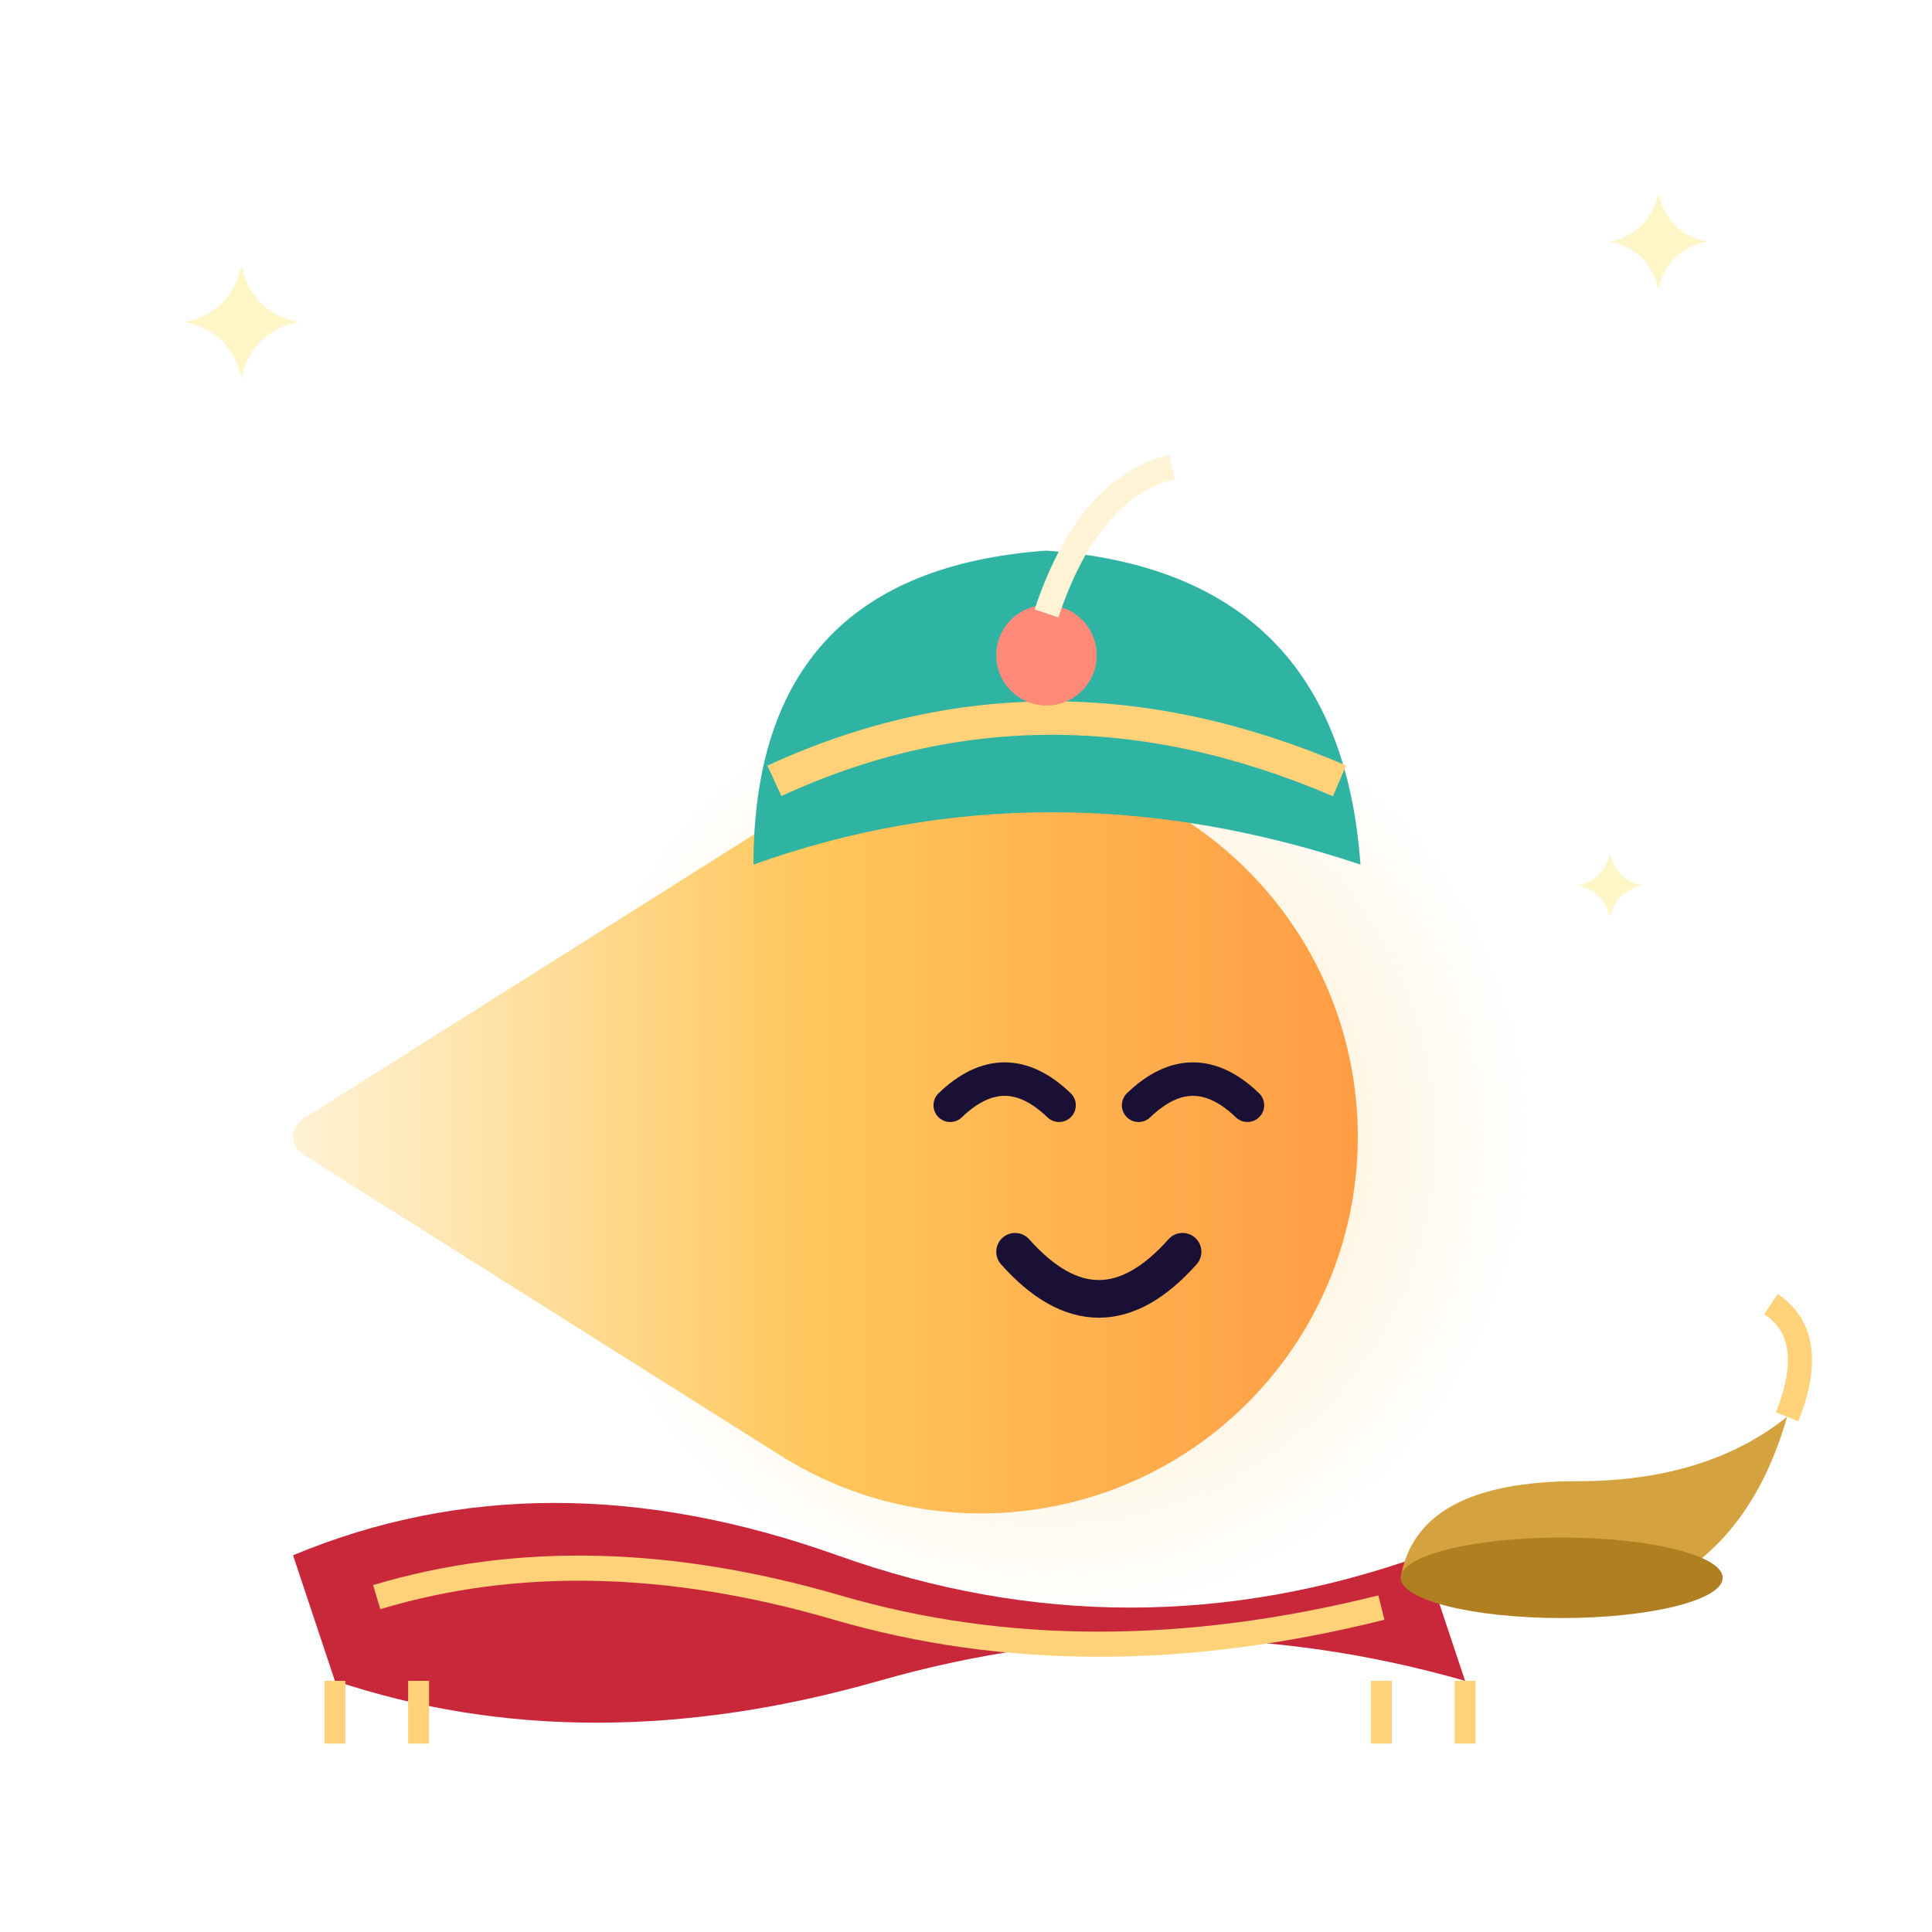
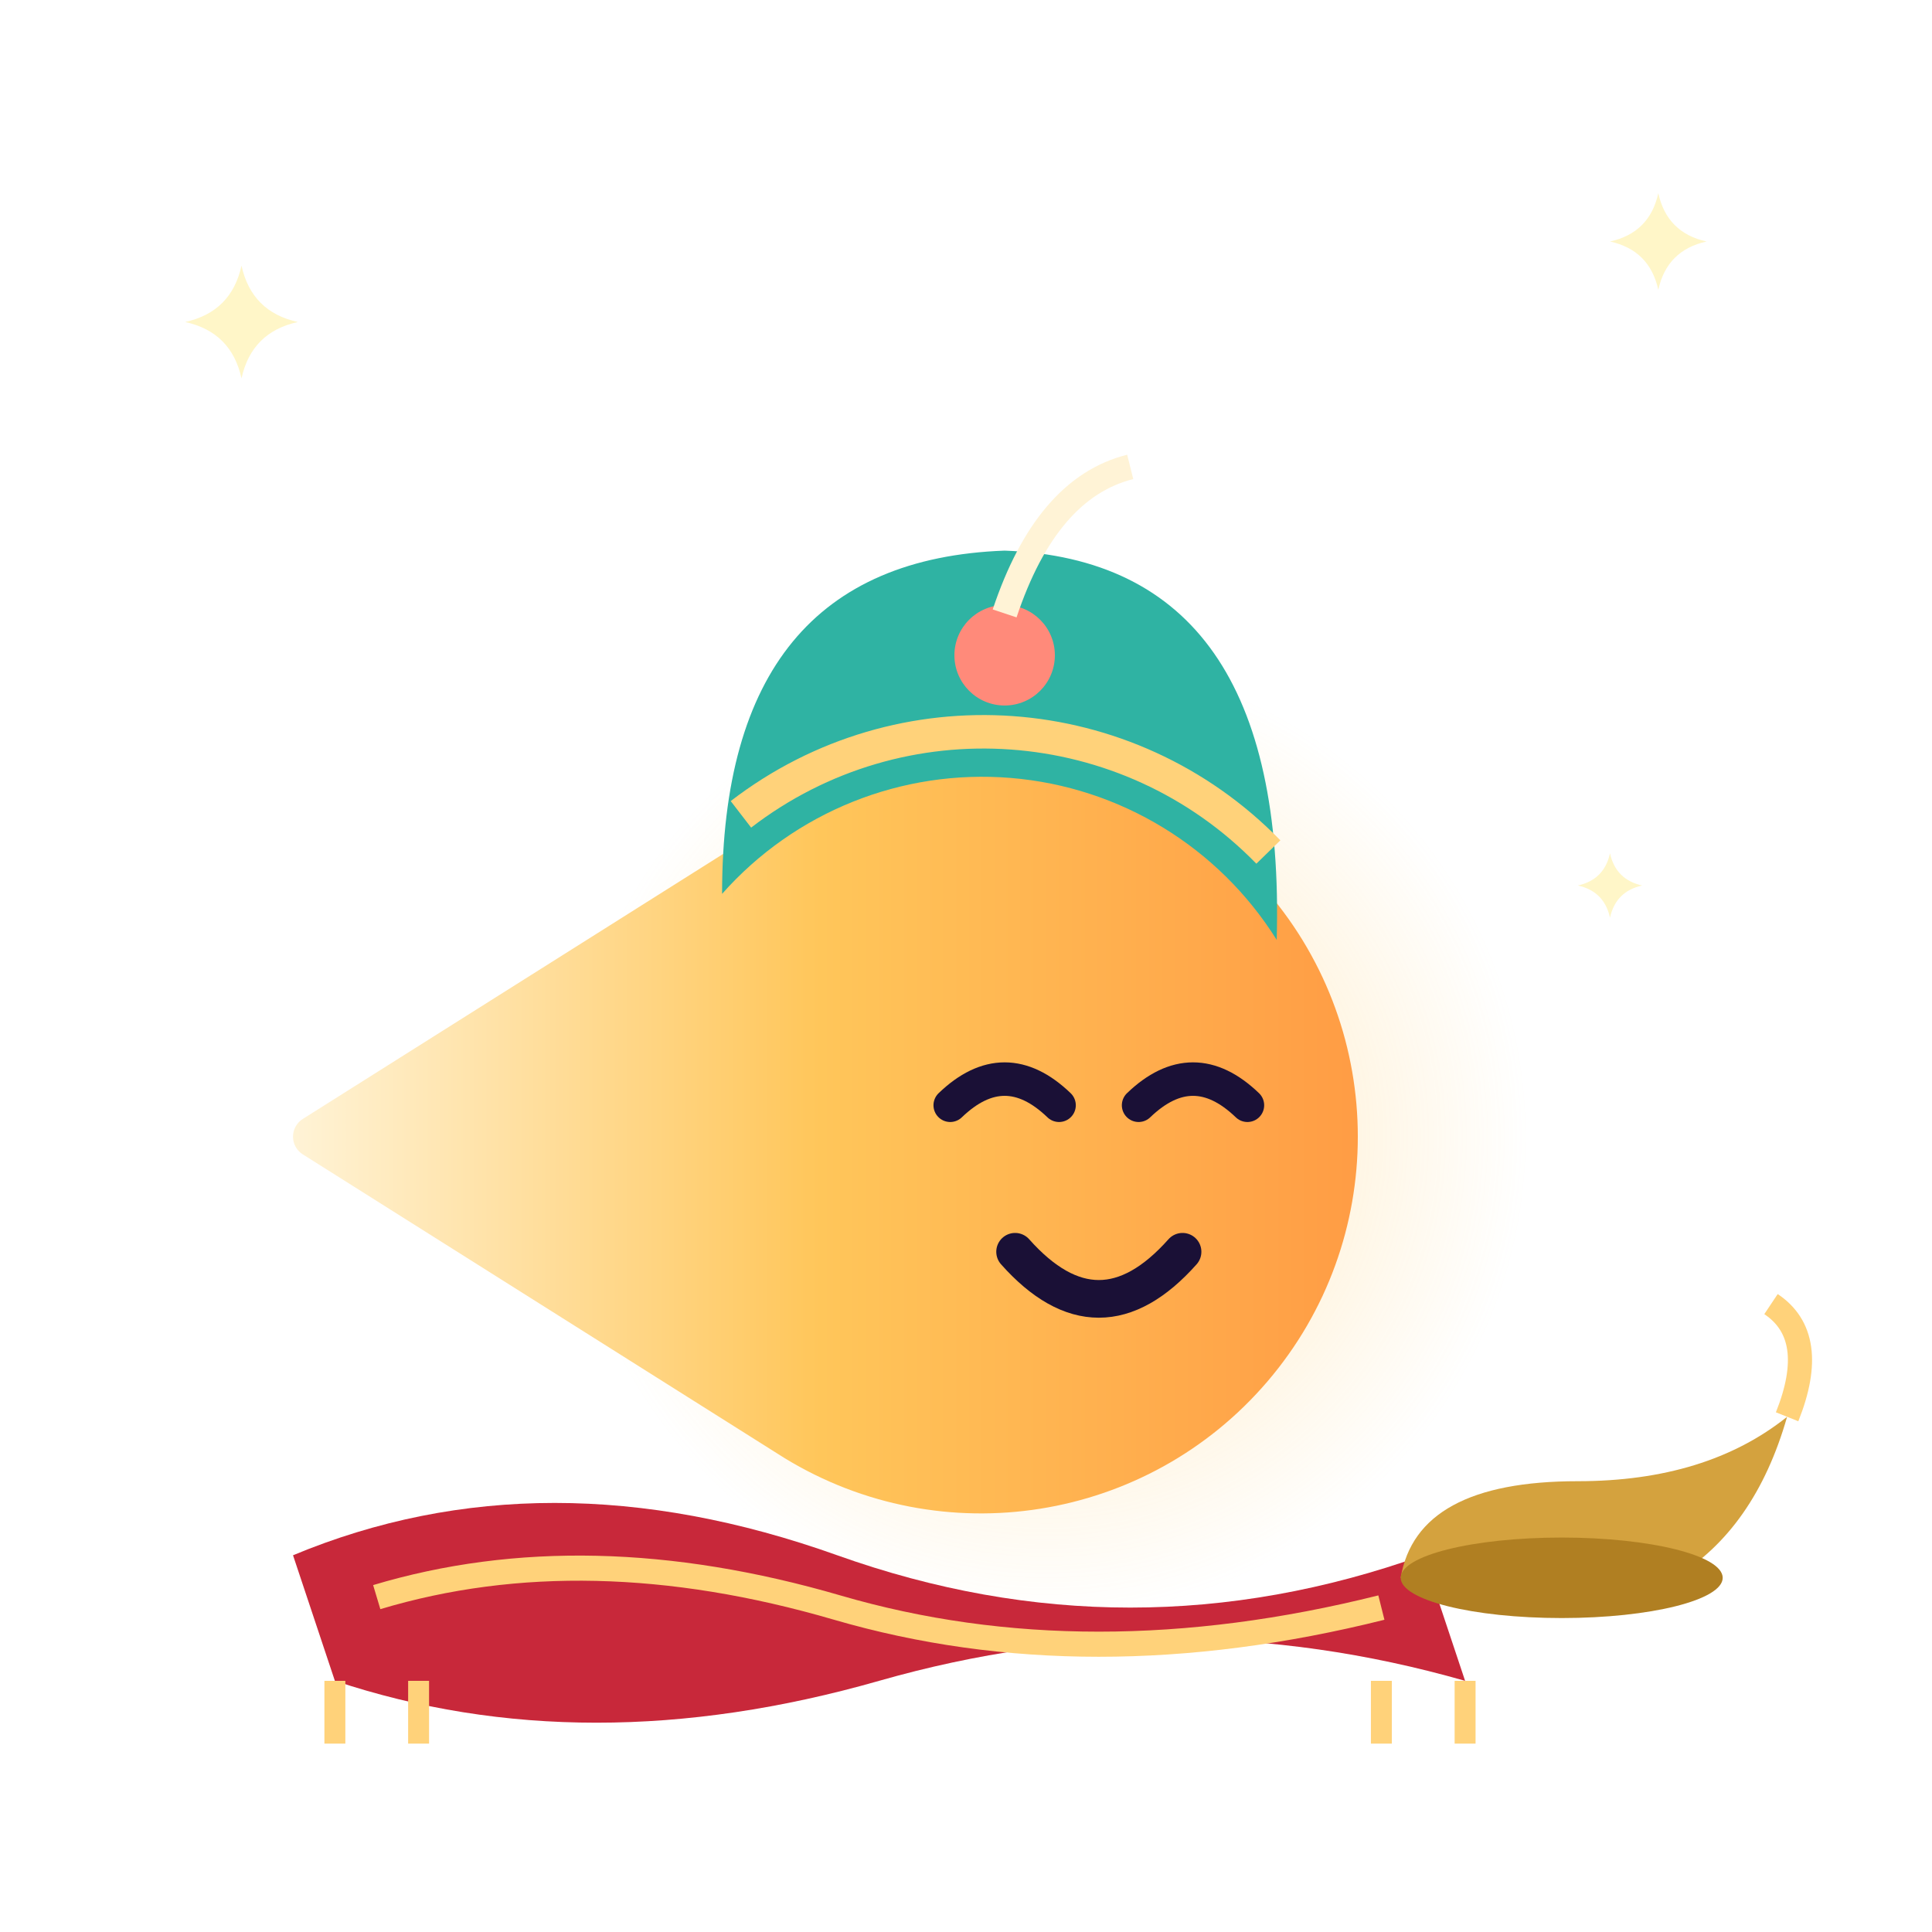
<svg xmlns="http://www.w3.org/2000/svg" viewBox="0 0 240 240" width="240" height="240">
  <path d="M30 33 Q31.26 38.74 37 40 Q31.26 41.26 30 47 Q28.74 41.26 23 40 Q28.74 38.74 30 33Z" fill="#fff6c8" />
  <path d="M206 24 Q207.08 28.92 212 30 Q207.08 31.08 206 36 Q204.92 31.08 200 30 Q204.92 28.92 206 24Z" fill="#fff6c8" />
  <path d="M200 106 Q200.72 109.28 204 110 Q200.72 110.72 200 114 Q199.28 110.72 196 110 Q199.28 109.28 200 106Z" fill="#fff6c8" />
  <g transform="translate(26 58) scale(2.6)">
    <defs>
      <linearGradient id="bif" gradientUnits="userSpaceOnUse" x1="4" y1="0" x2="60" y2="0">
        <stop offset="0" stop-color="#fff3d6" stop-opacity="1" />
        <stop offset="0.45" stop-color="#ffc65a" stop-opacity="1" />
        <stop offset="1" stop-color="#ff9440" stop-opacity="1" />
      </linearGradient>
      <radialGradient id="big" gradientUnits="userSpaceOnUse" cx="40" cy="32" r="23">
        <stop offset="0" stop-color="#ffc65a" stop-opacity="0.45" />
        <stop offset="1" stop-color="#ffc65a" stop-opacity="0" />
      </radialGradient>
    </defs>
    <circle cx="40" cy="32" r="23" fill="url(#big)" />
    <path d="M4 52 Q16 47 30 52 T58 52 L60 58 Q46 54 32 58 T6 58Z" fill="#c8283a" />
    <path d="M8 54 Q18 51 30 54.5 T56 54.5" stroke="#ffd27a" stroke-width="1.2" fill="none" />
    <path d="M6 58 v3" stroke="#ffd27a" stroke-width="1" />
    <path d="M10 58 v3" stroke="#ffd27a" stroke-width="1" />
    <path d="M56 58 v3" stroke="#ffd27a" stroke-width="1" />
    <path d="M60 58 v3" stroke="#ffd27a" stroke-width="1" />
    <path d="M5 32 L28 17.5 A17 17 0 1 1 28 46.5 Z" fill="url(#bif)" stroke="url(#bif)" stroke-width="2" stroke-linejoin="round" />
    <path d="M35.4 30.5 Q38 28 40.6 30.5" fill="none" stroke="#1a1036" stroke-width="1.6" stroke-linecap="round" />
    <path d="M44.4 30.5 Q47 28 49.6 30.5" fill="none" stroke="#1a1036" stroke-width="1.6" stroke-linecap="round" />
    <path d="M38.5 37.5 Q42.5 42 46.5 37.5" fill="none" stroke="#1a1036" stroke-width="1.8" stroke-linecap="round" />
-     <path d="M26 19 Q26 5 40 4 Q54 5 55 19 Q40 14 26 19Z" fill="#2fb3a3" />
-     <path d="M27 15 Q40 9 54 15" stroke="#ffd27a" stroke-width="1.6" fill="none" />
-     <circle cx="40" cy="9" r="2.4" fill="#ff8a7a" />
-     <path d="M40 7 Q42 1 46 0" stroke="#fff3d6" stroke-width="1.2" fill="none" />
+     <path d="M24.5 20.4 Q24.5 4.5 38 4 Q51.5 4.5 51 22.6 A16.6 16.6 0 0 0 24.5 20.4Z" fill="#2fb3a3" />
+     <path d="M25.4 16.6 A19 19 0 0 1 50.6 18.4" stroke="#ffd27a" stroke-width="1.6" fill="none" />
+     <circle cx="38" cy="9" r="2.4" fill="#ff8a7a" />
+     <path d="M38 7 Q40 1 44 0" stroke="#fff3d6" stroke-width="1.2" fill="none" />
  </g>
  <g transform="translate(196 196)">
    <path d="M-22 0 Q-20 -12 0 -12 Q16 -12 26 -20 Q22 -6 12 0Z" fill="#d4a23e" />
    <ellipse cx="-2" cy="0" rx="20" ry="5" fill="#b07f22" />
    <path d="M26 -20 q4 -10 -2 -14" stroke="#ffd27a" stroke-width="3" fill="none" />
  </g>
</svg>
